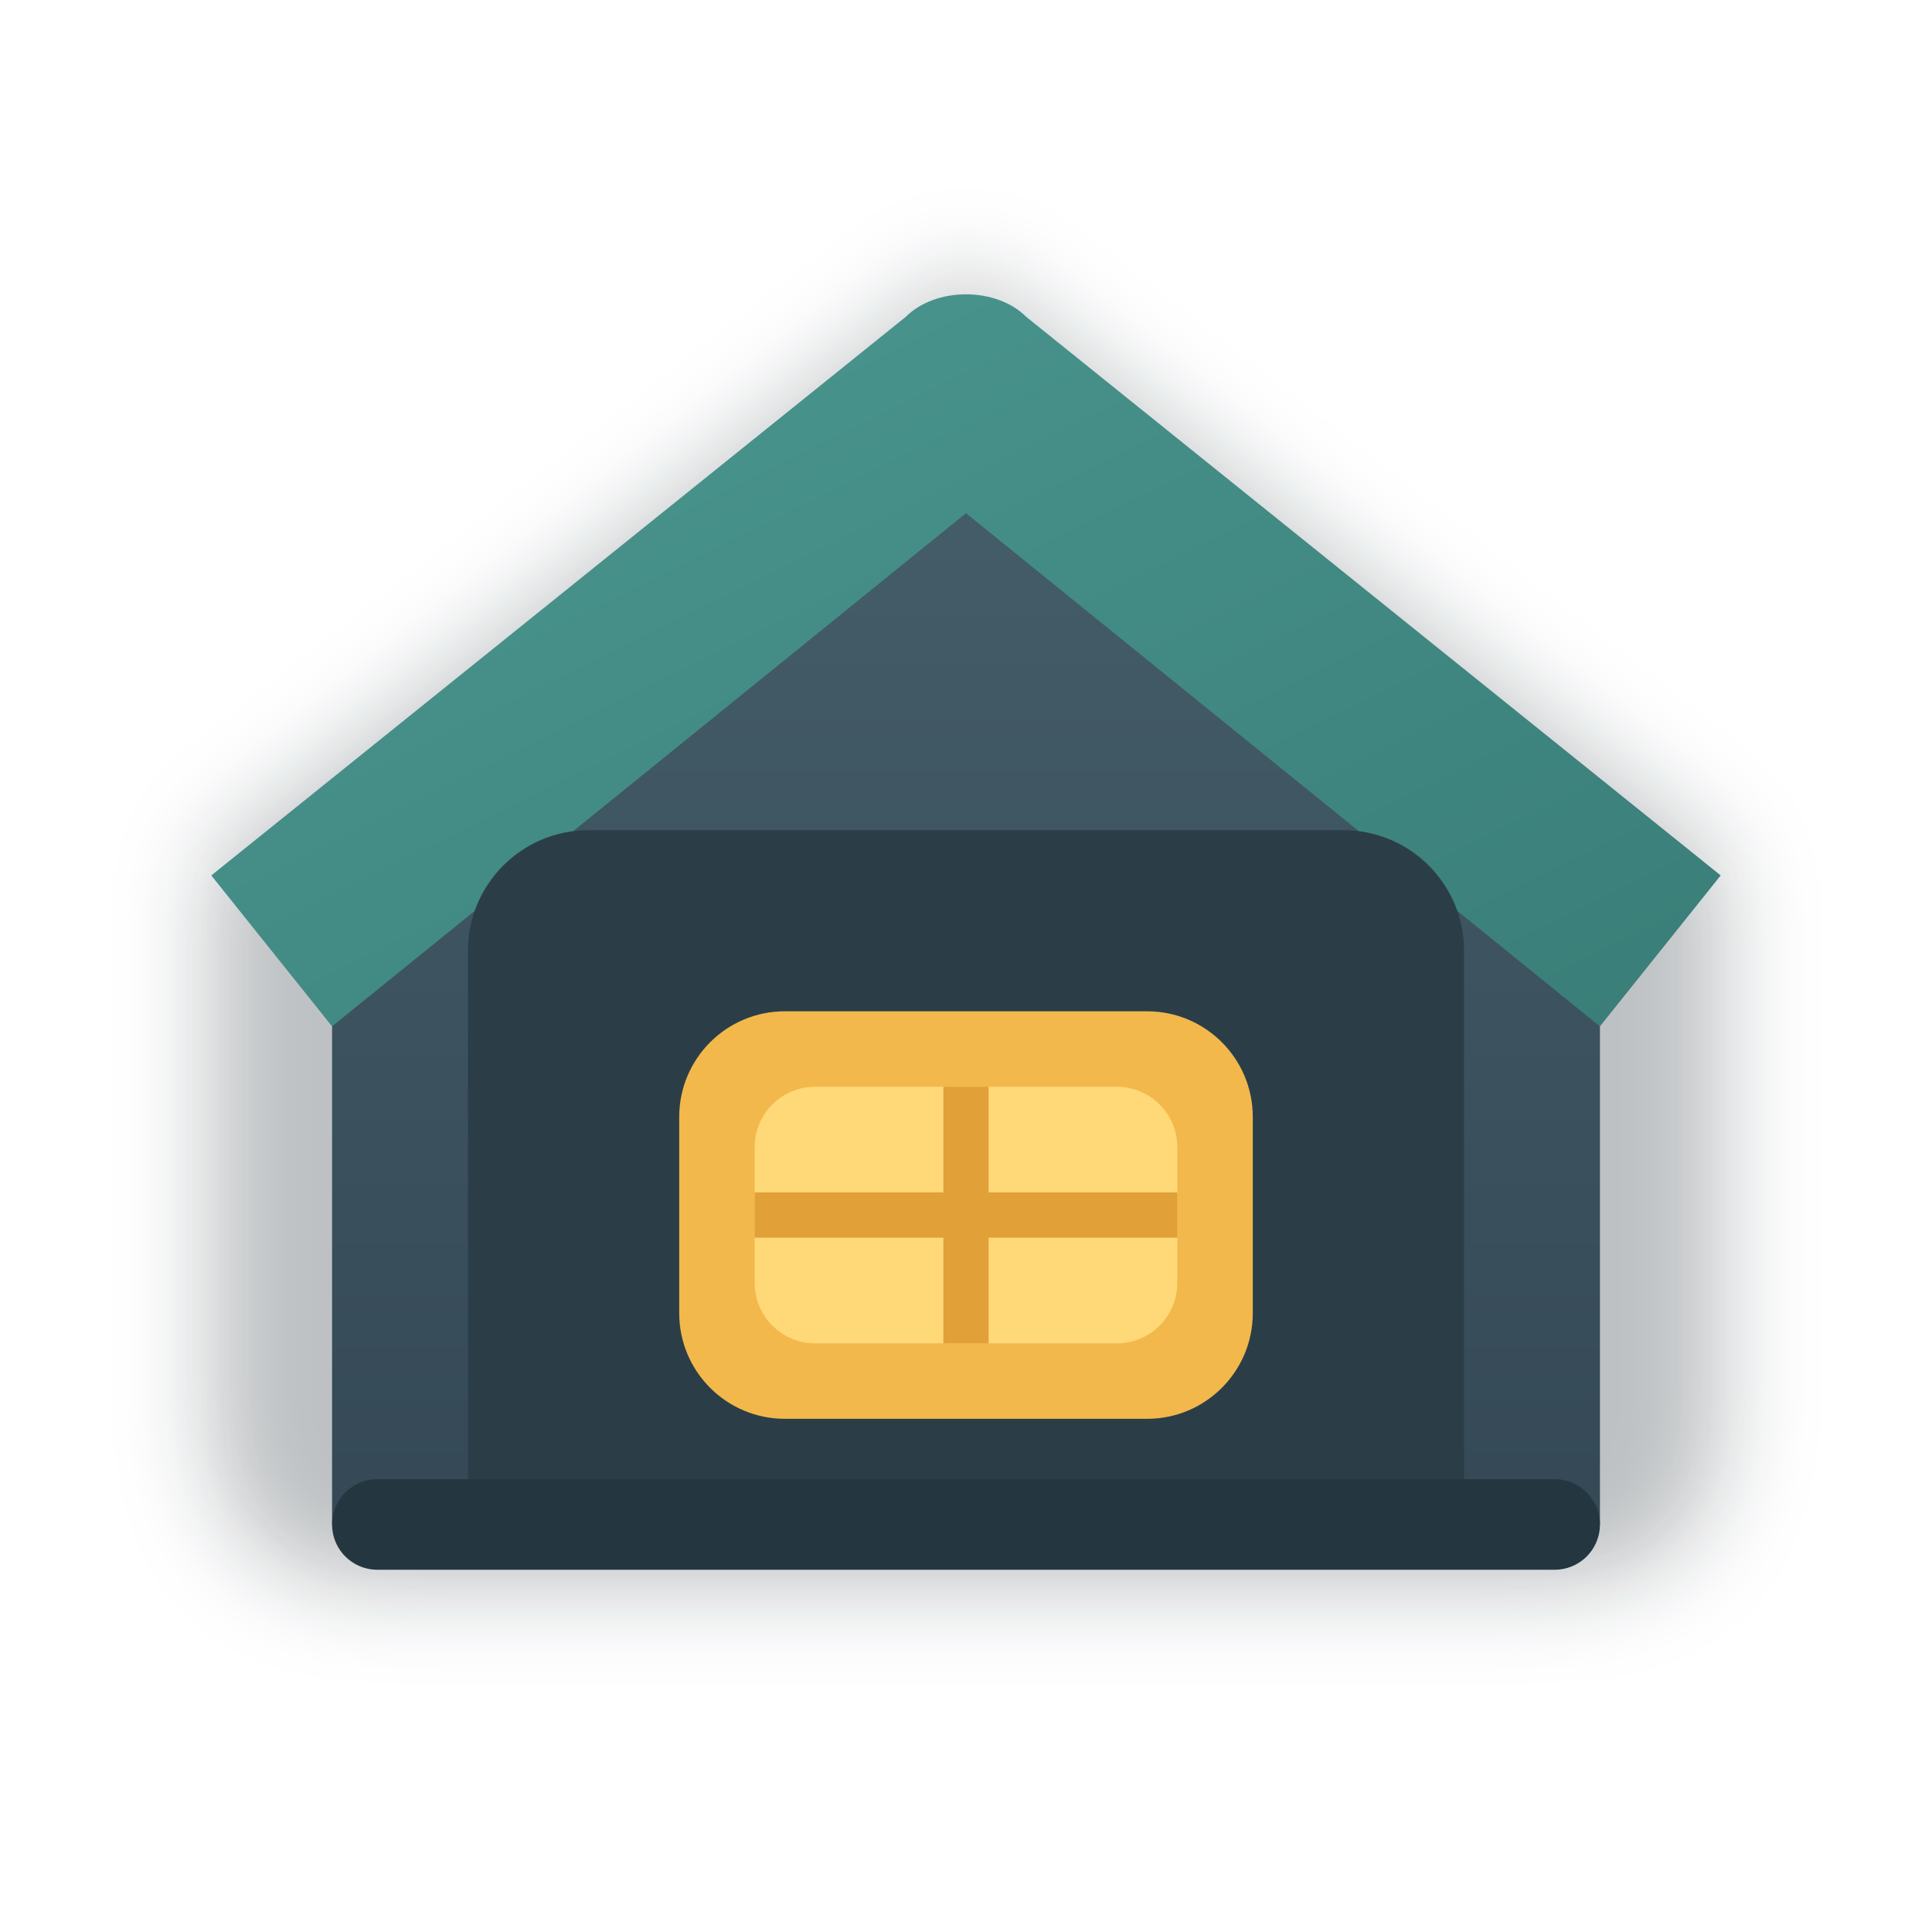
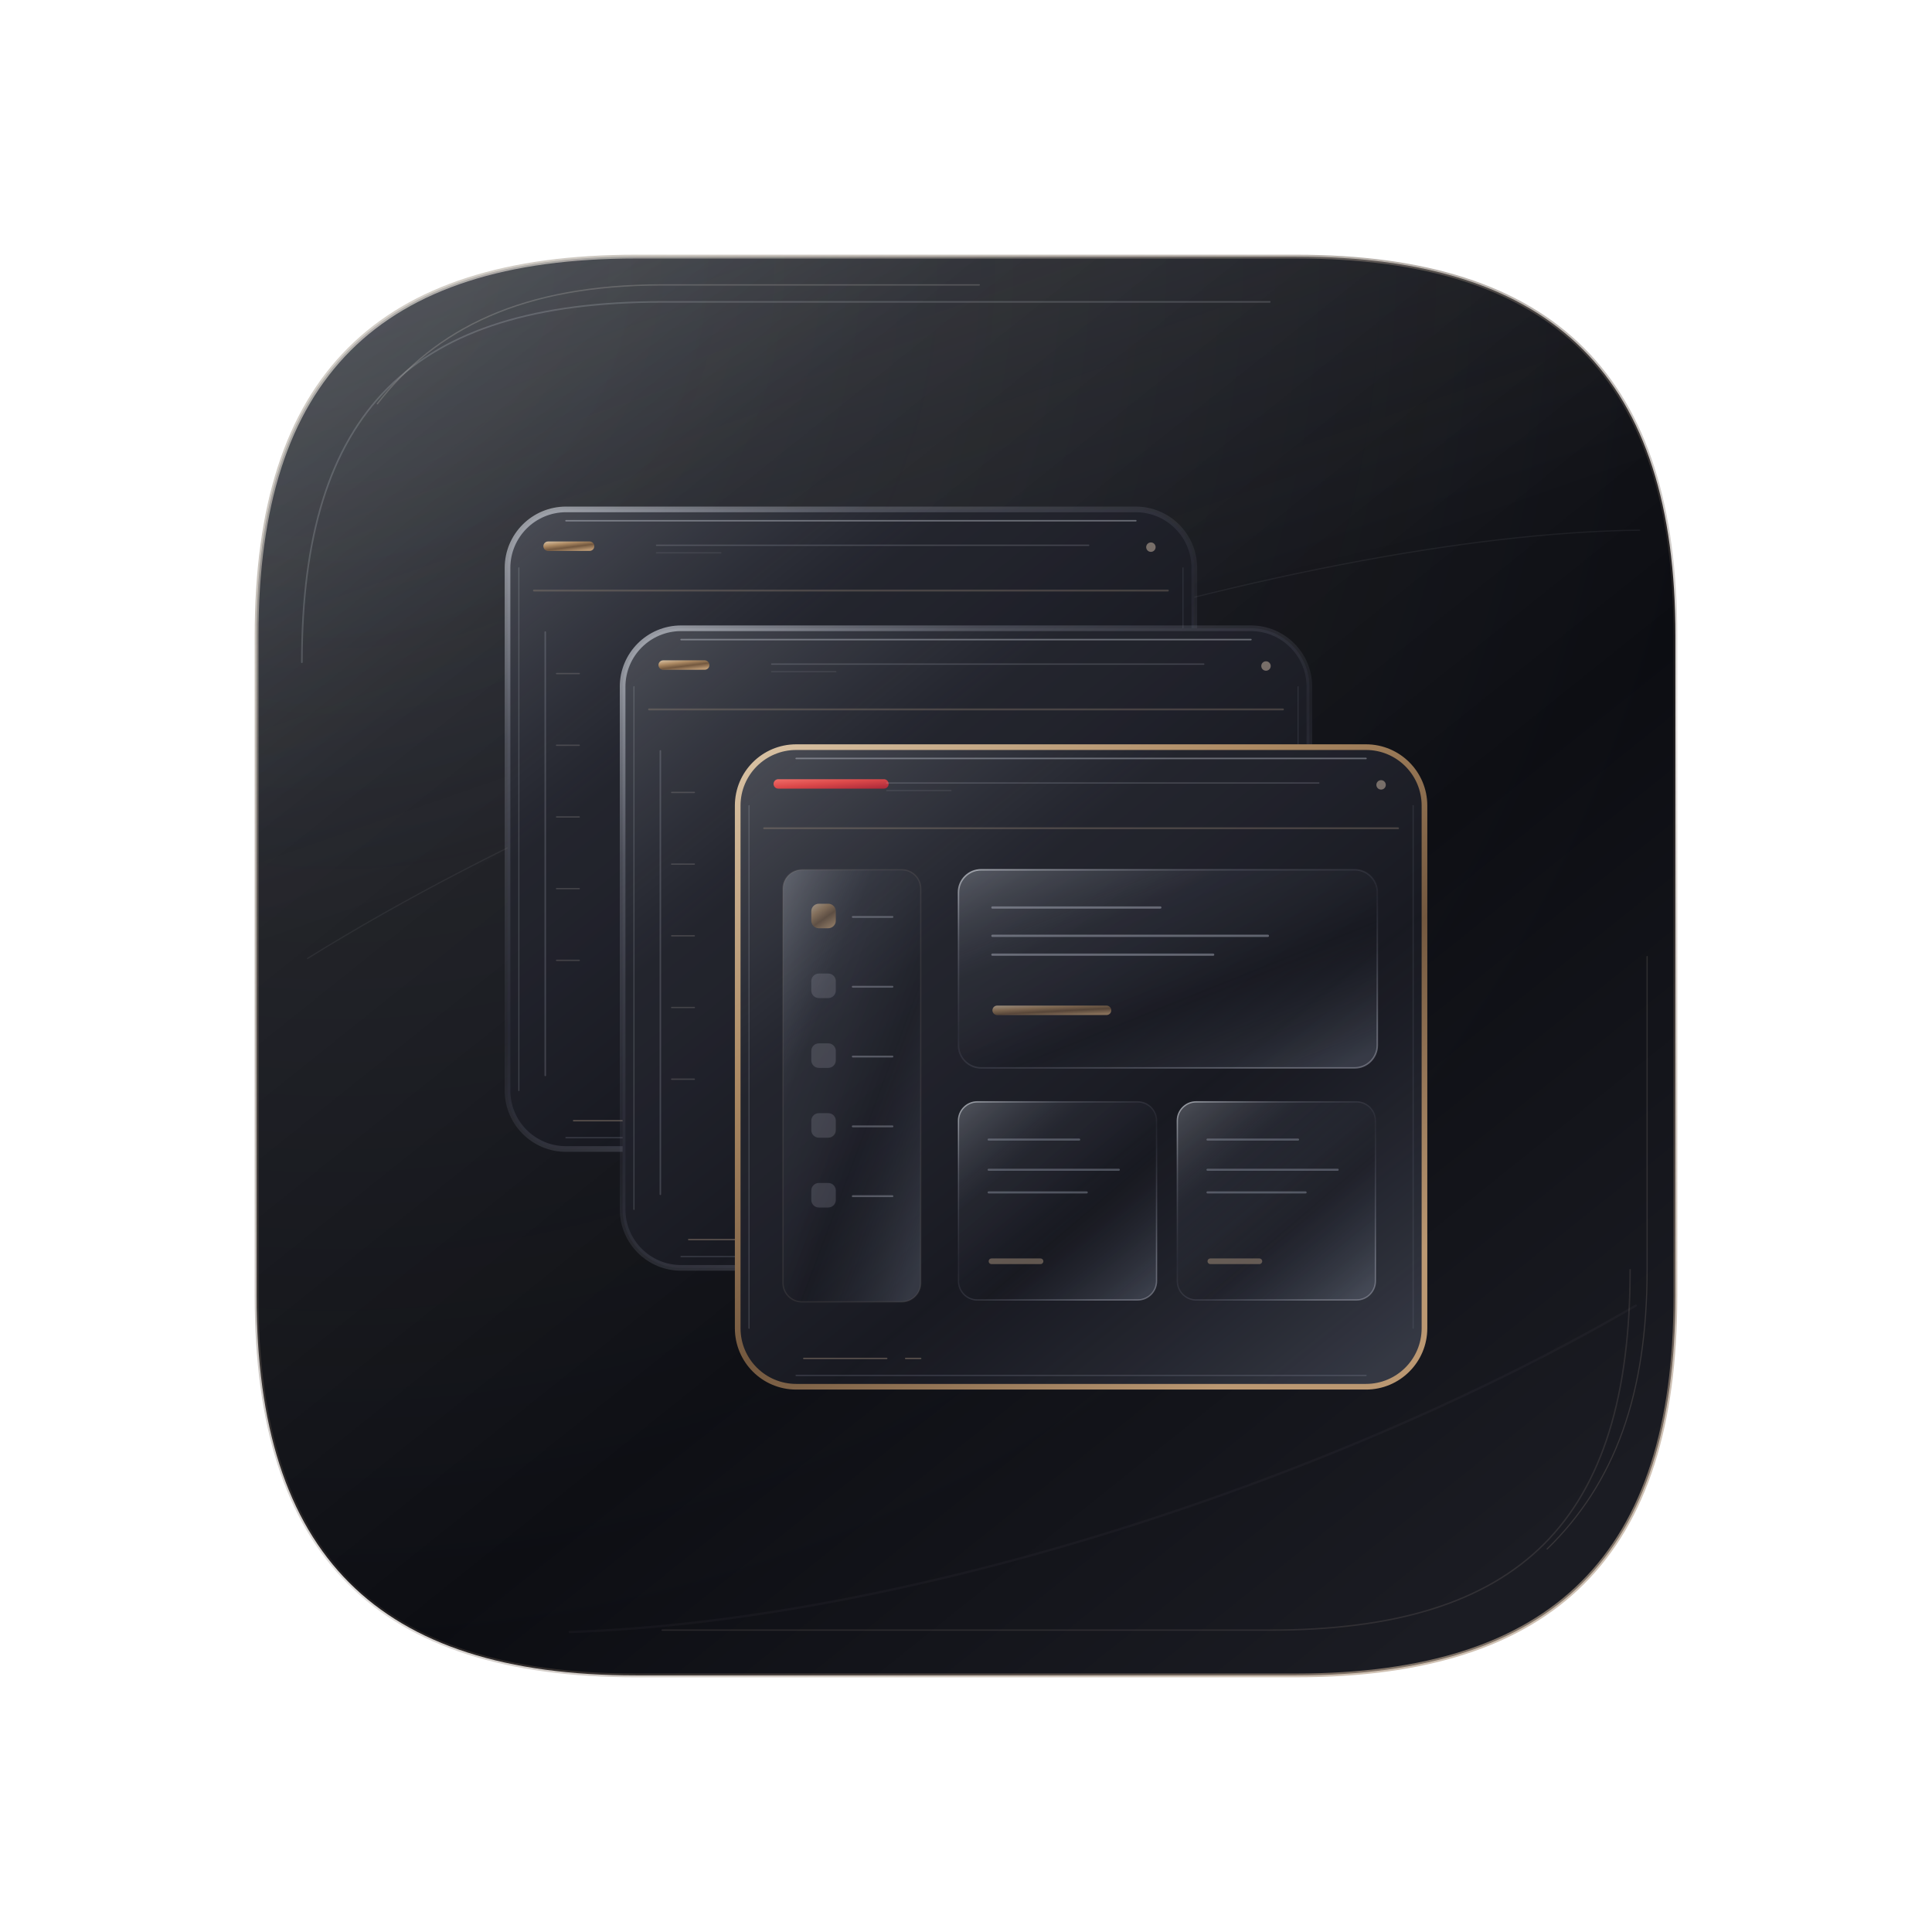
- <svg xmlns="http://www.w3.org/2000/svg" width="128" height="128" viewBox="0 0 128 128">
+ <svg xmlns="http://www.w3.org/2000/svg" width="1024" height="1024" viewBox="0 0 1024 1024" role="img" aria-labelledby="bastle-master-title bastle-master-desc" data-optical-size="master">
  <defs>
-     <linearGradient id="wall" x1="0" y1="0" x2="0" y2="1">
-       <stop offset="0" stop-color="#47606c" />
-       <stop offset="1" stop-color="#344955" />
+     <linearGradient id="bastle-master-obsidian" x1="0" y1="0" x2=".8" y2="1">
+       <stop stop-color="#383b40" />
+       <stop offset=".25" stop-color="#1c1d22" />
+       <stop offset=".65" stop-color="#0c0d12" />
+       <stop offset="1" stop-color="#1b1c23" />
    </linearGradient>
-     <linearGradient id="roof" x1="0" y1="0" x2="1" y2="1">
-       <stop offset="0" stop-color="#4b9991" />
-       <stop offset="1" stop-color="#3a7d78" />
+     <linearGradient id="bastle-master-rim" x1=".15" y1="0" x2=".8" y2="1">
+       <stop stop-color="#c9c3ba" stop-opacity=".8" />
+       <stop offset=".3" stop-color="#7c7065" stop-opacity=".55" />
+       <stop offset=".62" stop-color="#65564c" stop-opacity=".2" />
+       <stop offset="1" stop-color="#b6a08a" stop-opacity=".65" />
    </linearGradient>
-     <filter id="shadow" x="-.2" y="-.2" width="1.4" height="1.5">
-       <feGaussianBlur stdDeviation="3" />
-     </filter>
+     <linearGradient id="bastle-master-bronze" x1="0" y1="0" x2=".7" y2="1">
+       <stop stop-color="#dac4a6" />
+       <stop offset=".35" stop-color="#ad8a63" />
+       <stop offset=".65" stop-color="#73583f" />
+       <stop offset="1" stop-color="#bb9872" />
+     </linearGradient>
+     <linearGradient id="bastle-master-glass" x1=".05" y1="0" x2=".9" y2="1">
+       <stop stop-color="#ced5df" stop-opacity=".26" />
+       <stop offset=".3" stop-color="#8a93a5" stop-opacity=".08" />
+       <stop offset=".62" stop-color="#0b0c13" stop-opacity=".12" />
+       <stop offset="1" stop-color="#94a0b6" stop-opacity=".22" />
+     </linearGradient>
+     <linearGradient id="bastle-master-reflection" x1="0" y1="0" x2=".65" y2="1">
+       <stop stop-color="#edf1f5" stop-opacity=".13" />
+       <stop offset=".4" stop-color="#e0e7f0" stop-opacity=".04" />
+       <stop offset=".65" stop-color="#e0e7f0" stop-opacity="0" />
+     </linearGradient>
+     <linearGradient id="bastle-master-glassEdge" x1="0" y1="0" x2=".7" y2="1">
+       <stop stop-color="#d0d4db" stop-opacity=".7" />
+       <stop offset=".24" stop-color="#a6aab8" stop-opacity=".3" />
+       <stop offset=".55" stop-color="#5a5b6c" stop-opacity=".15" />
+       <stop offset="1" stop-color="#b0b4c2" stop-opacity=".43" />
+     </linearGradient>
+     <linearGradient id="bastle-master-red" x1="0" y1="0" x2="1" y2="1">
+       <stop stop-color="#f06d68" />
+       <stop offset=".45" stop-color="#dc494a" />
+       <stop offset="1" stop-color="#a92738" />
+     </linearGradient>
+     <radialGradient id="bastle-master-ambient" cx=".05" cy="0" r="1">
+       <stop stop-color="#b0b8c5" stop-opacity=".1" />
+       <stop offset="1" stop-color="#b0b8c5" stop-opacity="0" />
+     </radialGradient>
+     <clipPath id="bastle-master-faceClip">
+       <path d="M337 136H687C824 136 888 200 888 337V687C888 824 824 888 687 888H337C200 888 136 824 136 687V337C136 200 200 136 337 136Z" />
+     </clipPath>
  </defs>
-   <path d="M25 105h78c7 0 11-4 11-11V57L64 18 14 57v37c0 7 4 11 11 11z" fill="#17242b" opacity=".28" filter="url(#shadow)" />
-   <path d="M22 101h84V55L64 22 22 55z" fill="url(#wall)" />
-   <path d="M14 58 60 21c2-2 6-2 8 0l46 37-8 10-42-34-42 34z" fill="url(#roof)" />
-   <path d="M39 55h50a8 8 0 0 1 8 8v38H31V63a8 8 0 0 1 8-8z" fill="#2b3e48" />
-   <rect x="45" y="67" width="38" height="27" rx="7" fill="#f2b84b" />
-   <rect x="50" y="72" width="28" height="17" rx="4" fill="#ffd878" />
-   <path d="M64 72v17M50 80.5h28" fill="none" stroke="#d58b20" stroke-width="3" opacity=".72" />
-   <path d="M25 101h78" fill="none" stroke="#243740" stroke-width="6" stroke-linecap="round" />
+   <g id="bastle-master-obsidian-glass-face">
+     <path d="M337 136H687C824 136 888 200 888 337V687C888 824 824 888 687 888H337C200 888 136 824 136 687V337C136 200 200 136 337 136Z" fill="url(#bastle-master-obsidian)" stroke="url(#bastle-master-rim)" stroke-width="2" stroke-linecap="round" stroke-linejoin="round" />
+     <g id="bastle-master-surface-light" clip-path="url(#bastle-master-faceClip)">
+       <rect x="136" y="136" width="752" height="752" rx="0" fill="url(#bastle-master-ambient)" />
+       <path d="M136 136H888V264C698 278 343 398 136 535Z" fill="url(#bastle-master-reflection)" />
+       <path d="M163 508C369 380 686 283 869 281" fill="none" stroke="#d1d6df" stroke-width="0.65" stroke-linecap="round" stroke-linejoin="round" opacity=".07" />
+       <path d="M302 865C483 859 711 783 867 692" fill="none" stroke="#b3a6b0" stroke-width="1.2" stroke-linecap="round" stroke-linejoin="round" opacity=".045" />
+     </g>
+     <path d="M160 351C160 218 218 160 351 160H673" fill="none" stroke="#dce2e9" stroke-width="0.85" stroke-linecap="round" stroke-linejoin="round" opacity=".19" />
+     <path d="M864 673C864 806 806 864 673 864H351" fill="none" stroke="#a99b90" stroke-width="0.75" stroke-linecap="round" stroke-linejoin="round" opacity=".16" />
+     <g id="bastle-master-polished-perimeter">
+       <path d="M200 214C231 174 277 151 351 151H519" fill="none" stroke="#e8e1d8" stroke-width="0.7" stroke-linecap="round" stroke-linejoin="round" opacity=".2" />
+       <path d="M873 507V673C873 739 856 786 820 821" fill="none" stroke="#c5b4a4" stroke-width="0.6" stroke-linecap="round" stroke-linejoin="round" opacity=".17" />
+     </g>
+   </g>
+   <g id="bastle-master-independent-session-windows">
+     <g id="bastle-master-session-1">
+       <rect x="269" y="270" width="364" height="339" rx="31" fill="#1a1b23" />
+       <g id="bastle-master-session-1-glass">
+         <rect x="269" y="270" width="364" height="339" rx="31" fill="url(#bastle-master-glass)" stroke="url(#bastle-master-glassEdge)" stroke-width="3" />
+         <path d="M300 276H602" fill="none" stroke="#d3d8e2" stroke-width="0.8" stroke-linecap="round" stroke-linejoin="round" opacity=".4" />
+         <path d="M275 301V578" fill="none" stroke="#d5dbe4" stroke-width="0.6" stroke-linecap="round" stroke-linejoin="round" opacity=".18" />
+         <path d="M300 603H602" fill="none" stroke="#a8afc2" stroke-width="0.7" stroke-linecap="round" stroke-linejoin="round" opacity=".2" />
+         <path d="M627 301V578" fill="none" stroke="#8b93a6" stroke-width="0.6" stroke-linecap="round" stroke-linejoin="round" opacity=".15" />
+       </g>
+       <g id="bastle-master-header-269-270">
+         <path d="M283 313H619" fill="none" stroke="#a99480" stroke-width="1" stroke-linecap="round" stroke-linejoin="round" opacity=".3" />
+         <rect x="288" y="287" width="27" height="5" rx="2.5" fill="url(#bastle-master-bronze)" />
+         <circle cx="610" cy="290" r="2.5" fill="#b4a394" opacity=".6" />
+         <path d="M348 289H577" fill="none" stroke="#b1b2bf" stroke-width="0.7" stroke-linecap="round" stroke-linejoin="round" opacity=".24" />
+         <path d="M348 293h34" fill="none" stroke="#b1b2bf" stroke-width="0.7" stroke-linecap="round" stroke-linejoin="round" opacity=".12" />
+       </g>
+       <path d="M289 335v235" fill="none" stroke="#bfc4d0" stroke-width="0.8" stroke-linecap="round" stroke-linejoin="round" opacity=".22" />
+       <path d="M295 357h12" fill="none" stroke="#aaa3a0" stroke-width="0.7" stroke-linecap="round" stroke-linejoin="round" opacity=".25" />
+       <path d="M295 395h12" fill="none" stroke="#aaa3a0" stroke-width="0.7" stroke-linecap="round" stroke-linejoin="round" opacity=".25" />
+       <path d="M295 433h12" fill="none" stroke="#aaa3a0" stroke-width="0.7" stroke-linecap="round" stroke-linejoin="round" opacity=".25" />
+       <path d="M295 471h12" fill="none" stroke="#aaa3a0" stroke-width="0.7" stroke-linecap="round" stroke-linejoin="round" opacity=".25" />
+       <path d="M295 509h12" fill="none" stroke="#aaa3a0" stroke-width="0.7" stroke-linecap="round" stroke-linejoin="round" opacity=".25" />
+       <path d="M304 594h44M358 594h8" fill="none" stroke="#b29d89" stroke-width="0.7" stroke-linecap="round" stroke-linejoin="round" opacity=".42" />
+     </g>
+     <g id="bastle-master-session-2">
+       <rect x="330" y="333" width="364" height="339" rx="31" fill="#1a1b23" />
+       <g id="bastle-master-session-2-glass">
+         <rect x="330" y="333" width="364" height="339" rx="31" fill="url(#bastle-master-glass)" stroke="url(#bastle-master-glassEdge)" stroke-width="3" />
+         <path d="M361 339H663" fill="none" stroke="#d3d8e2" stroke-width="0.8" stroke-linecap="round" stroke-linejoin="round" opacity=".4" />
+         <path d="M336 364V641" fill="none" stroke="#d5dbe4" stroke-width="0.6" stroke-linecap="round" stroke-linejoin="round" opacity=".18" />
+         <path d="M361 666H663" fill="none" stroke="#a8afc2" stroke-width="0.7" stroke-linecap="round" stroke-linejoin="round" opacity=".2" />
+         <path d="M688 364V641" fill="none" stroke="#8b93a6" stroke-width="0.6" stroke-linecap="round" stroke-linejoin="round" opacity=".15" />
+       </g>
+       <g id="bastle-master-header-330-333">
+         <path d="M344 376H680" fill="none" stroke="#a99480" stroke-width="1" stroke-linecap="round" stroke-linejoin="round" opacity=".3" />
+         <rect x="349" y="350" width="27" height="5" rx="2.5" fill="url(#bastle-master-bronze)" />
+         <circle cx="671" cy="353" r="2.5" fill="#b4a394" opacity=".6" />
+         <path d="M409 352H638" fill="none" stroke="#b1b2bf" stroke-width="0.7" stroke-linecap="round" stroke-linejoin="round" opacity=".24" />
+         <path d="M409 356h34" fill="none" stroke="#b1b2bf" stroke-width="0.7" stroke-linecap="round" stroke-linejoin="round" opacity=".12" />
+       </g>
+       <path d="M350 398v235" fill="none" stroke="#bfc4d0" stroke-width="0.8" stroke-linecap="round" stroke-linejoin="round" opacity=".22" />
+       <path d="M356 420h12" fill="none" stroke="#aaa3a0" stroke-width="0.7" stroke-linecap="round" stroke-linejoin="round" opacity=".25" />
+       <path d="M356 458h12" fill="none" stroke="#aaa3a0" stroke-width="0.7" stroke-linecap="round" stroke-linejoin="round" opacity=".25" />
+       <path d="M356 496h12" fill="none" stroke="#aaa3a0" stroke-width="0.7" stroke-linecap="round" stroke-linejoin="round" opacity=".25" />
+       <path d="M356 534h12" fill="none" stroke="#aaa3a0" stroke-width="0.7" stroke-linecap="round" stroke-linejoin="round" opacity=".25" />
+       <path d="M356 572h12" fill="none" stroke="#aaa3a0" stroke-width="0.7" stroke-linecap="round" stroke-linejoin="round" opacity=".25" />
+       <path d="M365 657h44M419 657h8" fill="none" stroke="#b29d89" stroke-width="0.7" stroke-linecap="round" stroke-linejoin="round" opacity=".42" />
+     </g>
+     <g id="bastle-master-session-3">
+       <rect x="391" y="396" width="364" height="339" rx="31" fill="#1a1b23" />
+       <g id="bastle-master-session-3-glass">
+         <rect x="391" y="396" width="364" height="339" rx="31" fill="url(#bastle-master-glass)" stroke="url(#bastle-master-bronze)" stroke-width="3" />
+         <path d="M422 402H724" fill="none" stroke="#d3d8e2" stroke-width="0.8" stroke-linecap="round" stroke-linejoin="round" opacity=".4" />
+         <path d="M397 427V704" fill="none" stroke="#d5dbe4" stroke-width="0.6" stroke-linecap="round" stroke-linejoin="round" opacity=".18" />
+         <path d="M422 729H724" fill="none" stroke="#a8afc2" stroke-width="0.7" stroke-linecap="round" stroke-linejoin="round" opacity=".2" />
+         <path d="M749 427V704" fill="none" stroke="#8b93a6" stroke-width="0.6" stroke-linecap="round" stroke-linejoin="round" opacity=".15" />
+       </g>
+       <g id="bastle-master-header-391-396">
+         <path d="M405 439H741" fill="none" stroke="#a99480" stroke-width="1" stroke-linecap="round" stroke-linejoin="round" opacity=".3" />
+         <rect x="410" y="413" width="61" height="5" rx="2.5" fill="url(#bastle-master-red)" />
+         <circle cx="732" cy="416" r="2.5" fill="#b4a394" opacity=".6" />
+         <path d="M470 415H699" fill="none" stroke="#b1b2bf" stroke-width="0.7" stroke-linecap="round" stroke-linejoin="round" opacity=".24" />
+         <path d="M470 419h34" fill="none" stroke="#b1b2bf" stroke-width="0.7" stroke-linecap="round" stroke-linejoin="round" opacity=".12" />
+       </g>
+       <g id="bastle-master-active-window-content">
+         <rect x="415" y="461" width="73" height="229" rx="10" fill="url(#bastle-master-glass)" stroke="#d4c1ac" stroke-width="0.7" stroke-opacity=".1" />
+         <rect x="430" y="479" width="13" height="13" rx="4" fill="url(#bastle-master-bronze)" opacity=".6" />
+         <path d="M452 486h21" fill="none" stroke="#b9becc" stroke-width="1" stroke-linecap="round" stroke-linejoin="round" opacity=".35" />
+         <rect x="430" y="516" width="13" height="13" rx="4" fill="#b2b4c2" opacity=".2" />
+         <path d="M452 523h21" fill="none" stroke="#b9becc" stroke-width="1" stroke-linecap="round" stroke-linejoin="round" opacity=".35" />
+         <rect x="430" y="553" width="13" height="13" rx="4" fill="#b2b4c2" opacity=".2" />
+         <path d="M452 560h21" fill="none" stroke="#b9becc" stroke-width="1" stroke-linecap="round" stroke-linejoin="round" opacity=".35" />
+         <rect x="430" y="590" width="13" height="13" rx="4" fill="#b2b4c2" opacity=".2" />
+         <path d="M452 597h21" fill="none" stroke="#b9becc" stroke-width="1" stroke-linecap="round" stroke-linejoin="round" opacity=".35" />
+         <rect x="430" y="627" width="13" height="13" rx="4" fill="#b2b4c2" opacity=".2" />
+         <path d="M452 634h21" fill="none" stroke="#b9becc" stroke-width="1" stroke-linecap="round" stroke-linejoin="round" opacity=".35" />
+         <rect x="508" y="461" width="222" height="105" rx="12" fill="url(#bastle-master-glass)" stroke="url(#bastle-master-glassEdge)" stroke-width="0.8" />
+         <path d="M526 481h89M526 496h146M526 506h117" fill="none" stroke="#c4c9d7" stroke-width="1.2" stroke-linecap="round" stroke-linejoin="round" opacity=".4" />
+         <rect x="526" y="533" width="63" height="5" rx="2.5" fill="url(#bastle-master-bronze)" opacity=".65" />
+         <rect x="508" y="584" width="105" height="105" rx="10" fill="url(#bastle-master-glass)" stroke="url(#bastle-master-glassEdge)" stroke-width="0.7" />
+         <path d="M524 604h48M524 620h69M524 632h52" fill="none" stroke="#b3bacb" stroke-width="1.1" stroke-linecap="round" stroke-linejoin="round" opacity=".35" />
+         <rect x="524" y="667" width="29" height="3" rx="1.5" fill="#a9937d" opacity=".5" />
+         <rect x="624" y="584" width="105" height="105" rx="10" fill="url(#bastle-master-glass)" stroke="url(#bastle-master-glassEdge)" stroke-width="0.7" />
+         <path d="M640 604h48M640 620h69M640 632h52" fill="none" stroke="#b3bacb" stroke-width="1.1" stroke-linecap="round" stroke-linejoin="round" opacity=".35" />
+         <rect x="640" y="667" width="29" height="3" rx="1.5" fill="#a9937d" opacity=".5" />
+       </g>
+       <path d="M426 720h44M480 720h8" fill="none" stroke="#b29d89" stroke-width="0.7" stroke-linecap="round" stroke-linejoin="round" opacity=".42" />
+     </g>
+   </g>
</svg>
